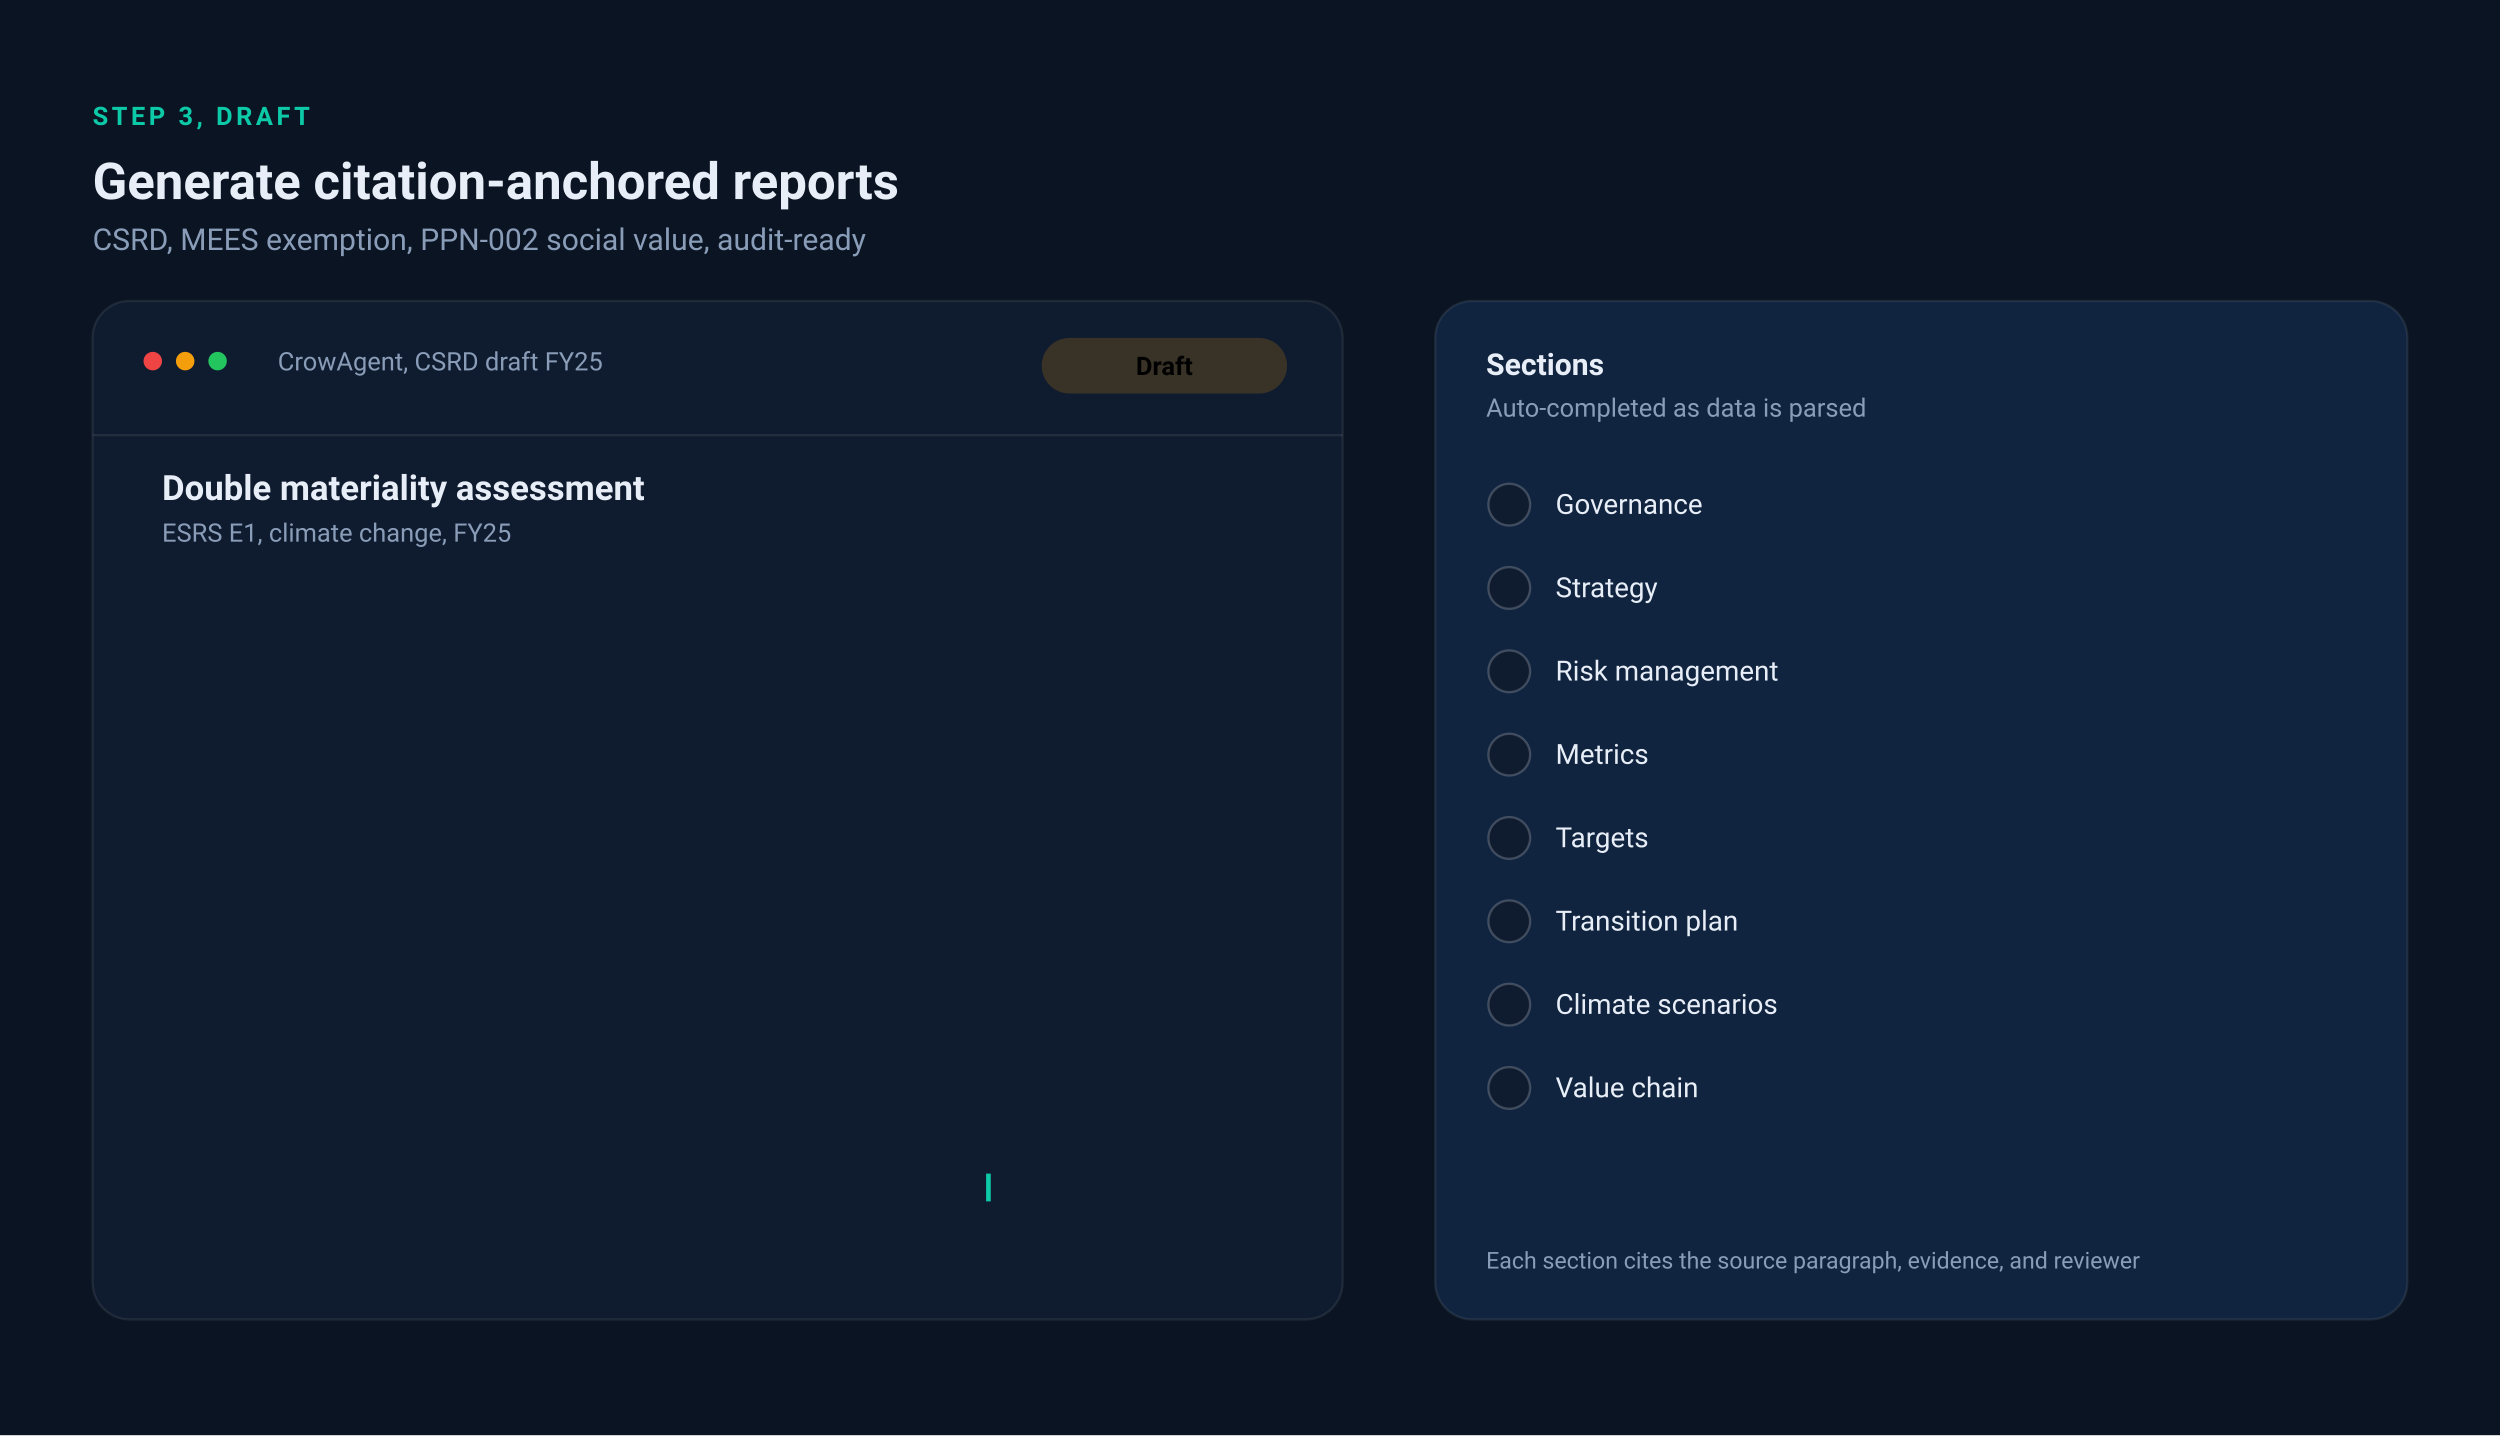
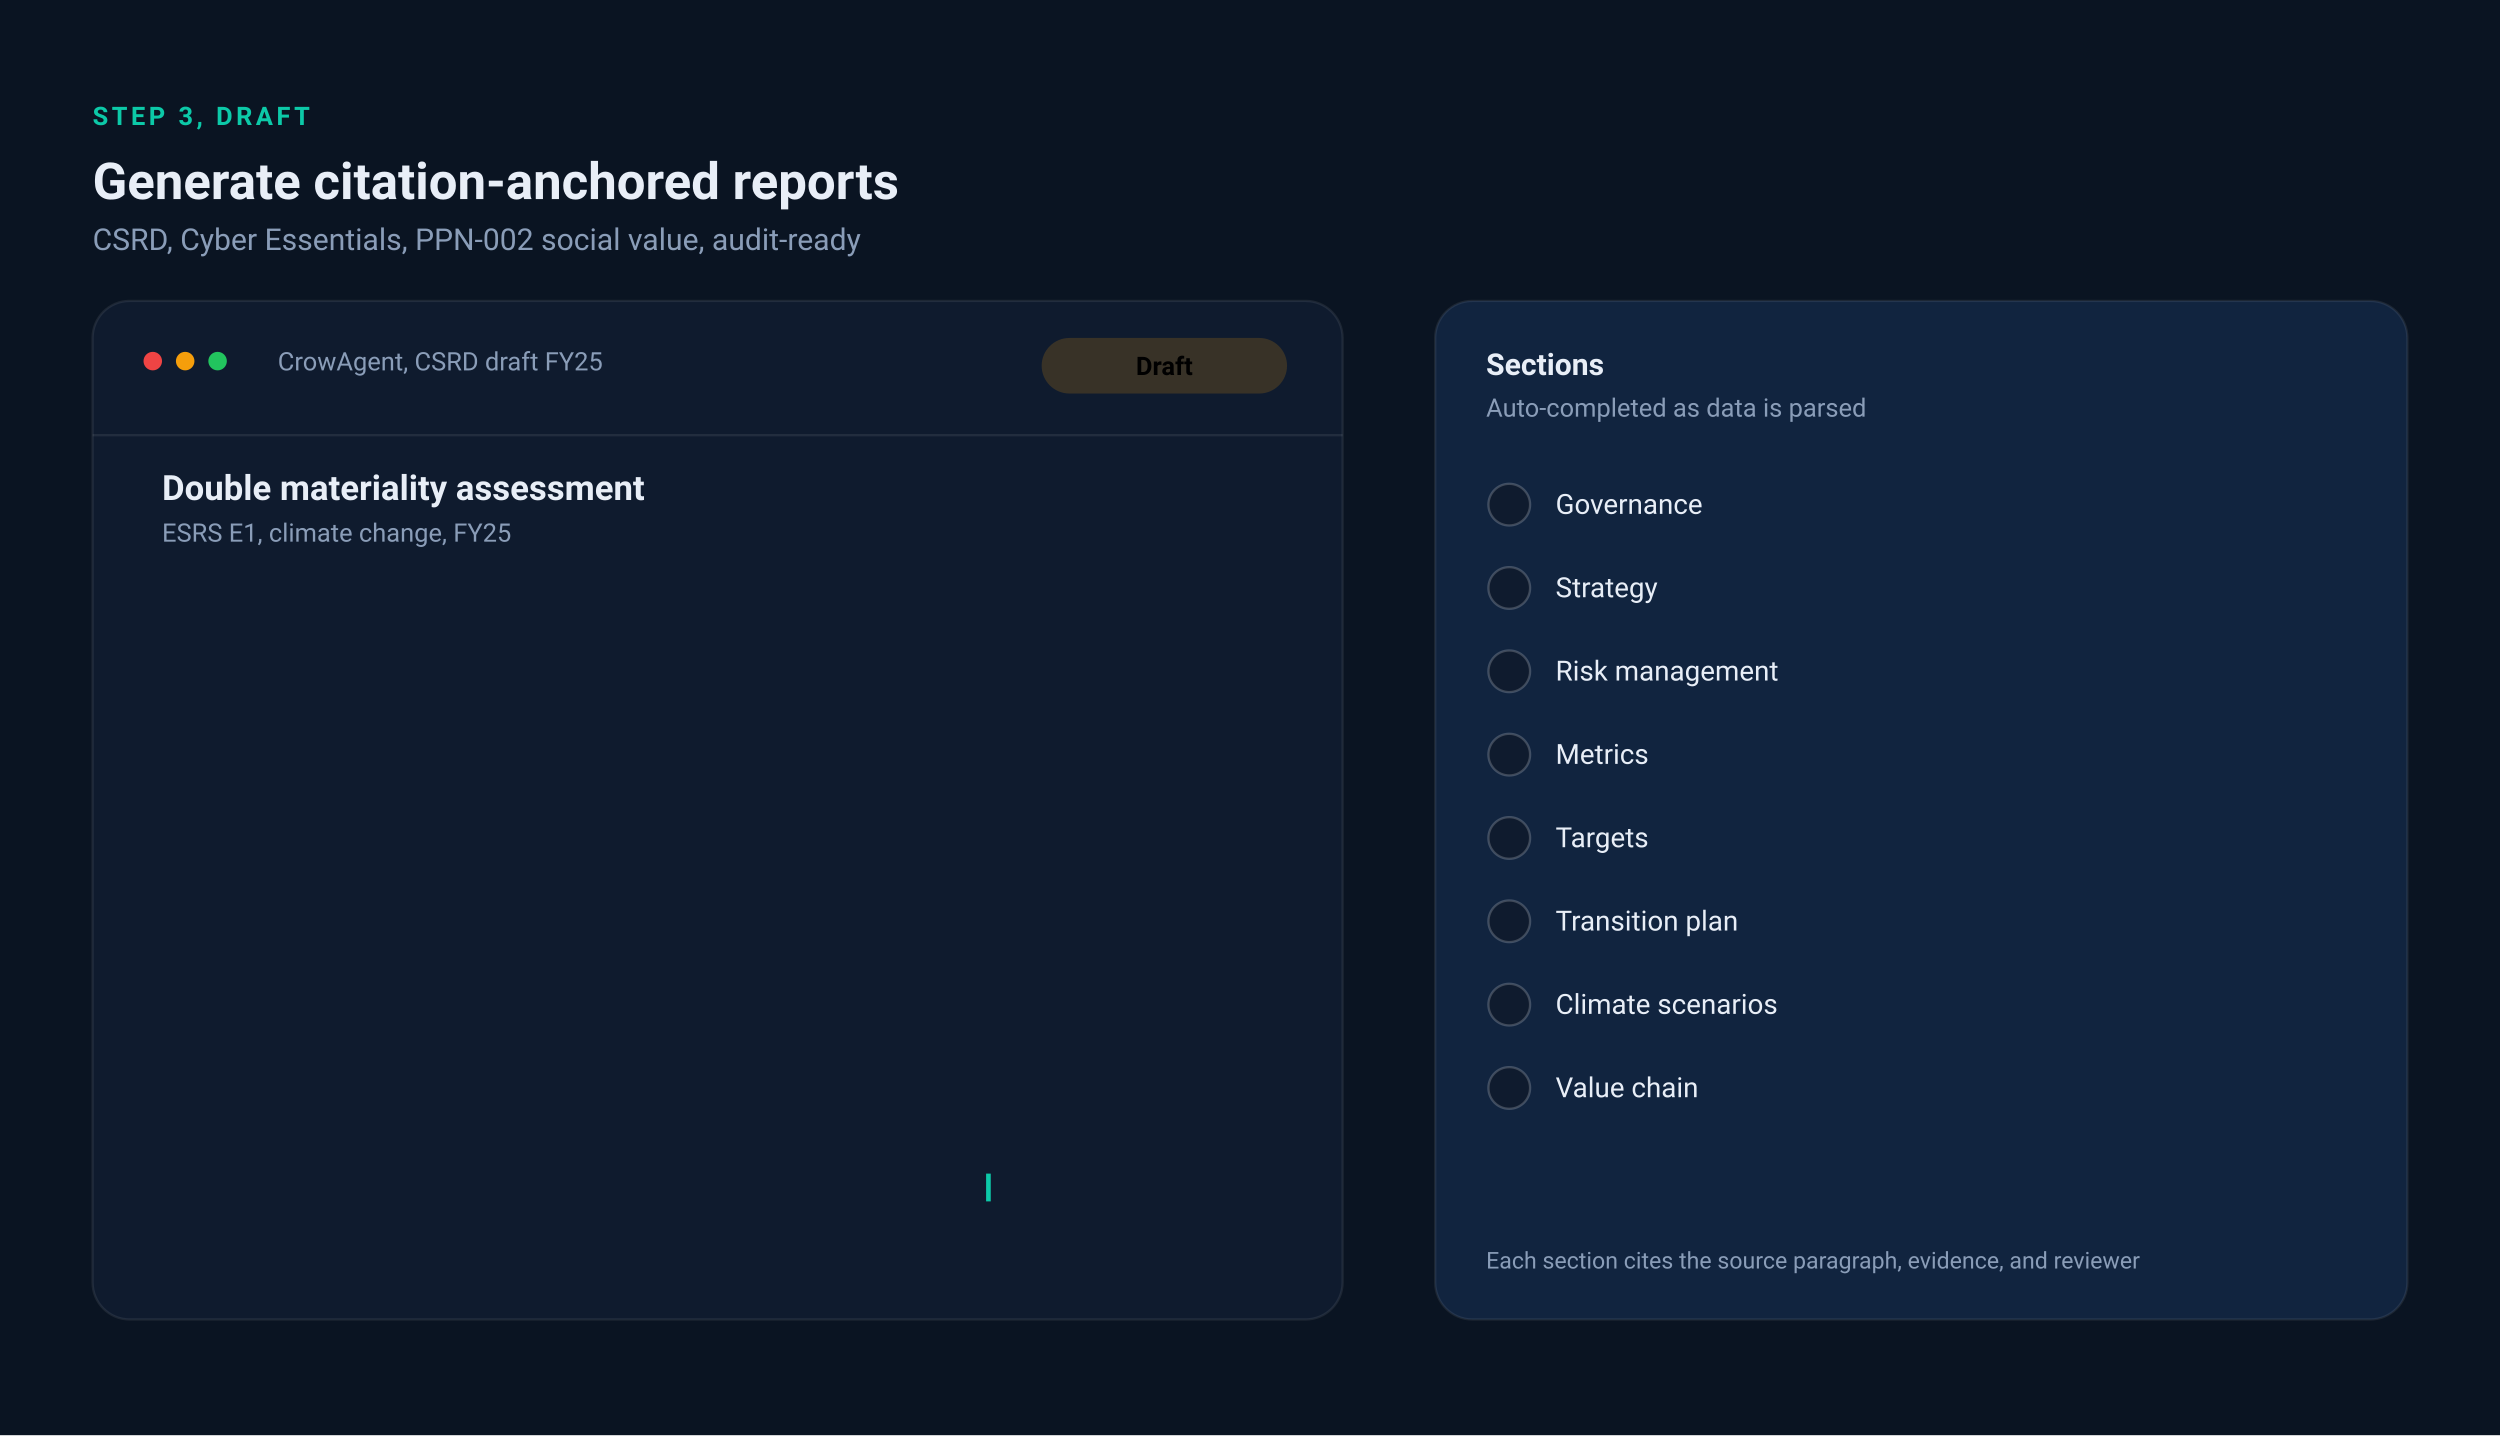
<svg xmlns="http://www.w3.org/2000/svg" viewBox="0 0 1080 620" preserveAspectRatio="xMidYMid meet" role="img" aria-labelledby="step3Title" font-family="ui-sans-serif, system-ui, -apple-system, 'Segoe UI', Roboto, sans-serif">
  <defs>
    <style>
      .bg { fill: #0A1422; }
      .c1 { fill: #0F1B2E; }
      .c2 { fill: #11243F; }
      .hair { stroke: rgba(255,255,255,0.08); stroke-width: 1; fill: none; }
      .cloud { fill: #E8EEF7; }
      .mist { fill: #8A9DB8; }
      .teal { fill: #0CC9A8; }
      .digit { font-variant-numeric: tabular-nums; }

      .para { opacity: 0; }
      .para-1 { animation: para-in 6s ease-out infinite; animation-delay: 0.5s; }
      .para-2 { animation: para-in 6s ease-out infinite; animation-delay: 0.8s; }
      .para-3 { animation: para-in 6s ease-out infinite; animation-delay: 1.1s; }
      .para-4 { animation: para-in 6s ease-out infinite; animation-delay: 1.4s; }
      .para-5 { animation: para-in 6s ease-out infinite; animation-delay: 1.7s; }
      .para-6 { animation: para-in 6s ease-out infinite; animation-delay: 2.0s; }
      .para-7 { animation: para-in 6s ease-out infinite; animation-delay: 2.3s; }
      .para-8 { animation: para-in 6s ease-out infinite; animation-delay: 2.6s; }
      .para-9 { animation: para-in 6s ease-out infinite; animation-delay: 2.9s; }
      .para-10 { animation: para-in 6s ease-out infinite; animation-delay: 3.2s; }
      @keyframes para-in {
        0%, 5%   { opacity: 0; transform: translateY(2px); }
        12%, 95% { opacity: 1; transform: translateY(0); }
        100%     { opacity: 0; }
      }

      .citation { opacity: 0; animation: cite-in 6s ease-out infinite; animation-delay: 2.0s; }
      @keyframes cite-in {
        0%, 30%  { opacity: 0; transform: translateY(4px); }
        45%, 95% { opacity: 1; transform: translateY(0); }
        100%     { opacity: 0; }
      }

      .cursor { animation: cursor-blink 1.0s steps(2, end) infinite; }
      @keyframes cursor-blink {
        50%   { opacity: 0; }
      }

      .checkbox-fill { opacity: 0; }
      .cb-1 { animation: cb-in 6s ease-out infinite; animation-delay: 0.5s; }
      .cb-2 { animation: cb-in 6s ease-out infinite; animation-delay: 1.0s; }
      .cb-3 { animation: cb-in 6s ease-out infinite; animation-delay: 1.5s; }
      .cb-4 { animation: cb-in 6s ease-out infinite; animation-delay: 2.0s; }
      .cb-5 { animation: cb-in 6s ease-out infinite; animation-delay: 2.5s; }
      .cb-6 { animation: cb-in 6s ease-out infinite; animation-delay: 3.0s; }
      .cb-7 { animation: cb-in 6s ease-out infinite; animation-delay: 3.5s; }
      .cb-8 { animation: cb-in 6s ease-out infinite; animation-delay: 4.0s; }
      @keyframes cb-in {
        0%, 6%   { opacity: 0; transform: scale(0.6); }
        14%, 95% { opacity: 1; transform: scale(1); }
        100%     { opacity: 0; }
      }

      .status-draft { animation: status-fade-out 6s ease-out infinite; }
      .status-ready { opacity: 0; animation: status-fade-in 6s ease-out infinite; }
      @keyframes status-fade-out {
        0%, 80%  { opacity: 1; }
        88%, 100% { opacity: 0; }
      }
      @keyframes status-fade-in {
        0%, 80%  { opacity: 0; }
        88%, 100% { opacity: 1; }
      }

      @media (prefers-reduced-motion: reduce) {
        .para, .para-1, .para-2, .para-3, .para-4, .para-5, .para-6, .para-7, .para-8, .para-9, .para-10,
        .citation, .cursor, .checkbox-fill, .cb-1, .cb-2, .cb-3, .cb-4, .cb-5, .cb-6, .cb-7, .cb-8,
        .status-draft, .status-ready {
          animation: none !important;
          opacity: 1 !important;
          transform: none !important;
        }
        .status-draft { opacity: 0 !important; }
      }
    </style>
  </defs>
  <rect class="bg" x="0" y="0" width="1080" height="620" />
  <g transform="translate(40, 40)">
    <text x="0" y="14" class="teal" font-size="11" font-weight="600" letter-spacing="1.5">STEP 3, DRAFT</text>
    <text x="0" y="46" class="cloud" font-size="22" font-weight="600">Generate citation-anchored reports</text>
-     <text x="0" y="68" class="mist" font-size="13">CSRD, MEES exemption, PPN-002 social value, audit-ready</text>
+     <text x="0" y="68" class="mist" font-size="13">CSRD, Cyber Essentials, PPN-002 social value, audit-ready</text>
  </g>
  <g transform="translate(40, 130)">
    <rect class="c1" x="0" y="0" width="540" height="440" rx="16" ry="16" />
    <rect class="c1 hair" x="0" y="0" width="540" height="440" rx="16" ry="16" />
    <g transform="translate(20, 20)">
      <circle cx="6" cy="6" r="4" fill="#EF4444" />
      <circle cx="20" cy="6" r="4" fill="#F59E0B" />
      <circle cx="34" cy="6" r="4" fill="#22C55E" />
      <text x="60" y="10" class="mist" font-size="11">CrowAgent, CSRD draft FY25</text>
      <g class="status-draft" transform="translate(390, -4)">
        <rect x="0" y="0" width="106" height="24" rx="12" fill="rgba(245,158,11,0.18)" />
        <text x="53" y="16" class="amber" font-size="11" font-weight="700" text-anchor="middle">Draft</text>
      </g>
      <g class="status-ready" transform="translate(376, -4)">
        <rect x="0" y="0" width="120" height="24" rx="12" fill="rgba(34,197,94,0.18)" />
        <text x="60" y="16" fill="#22C55E" font-size="11" font-weight="700" text-anchor="middle">Ready for review</text>
      </g>
    </g>
    <line x1="0" y1="58" x2="540" y2="58" class="hair" />
    <g transform="translate(30, 86)">
      <text x="0" y="0" class="cloud" font-size="15" font-weight="600">Double materiality assessment</text>
      <text x="0" y="18" class="mist" font-size="11">ESRS E1, climate change, FY25</text>
    </g>
    <g transform="translate(30, 132)">
      <rect class="para para-1" x="0" y="0" width="480" height="6" rx="2" fill="#1B2F4D" />
      <rect class="para para-1" x="0" y="12" width="420" height="6" rx="2" fill="#1B2F4D" />
      <rect class="para para-2" x="0" y="32" width="460" height="6" rx="2" fill="#1B2F4D" />
      <rect class="para para-2" x="0" y="44" width="380" height="6" rx="2" fill="#1B2F4D" />
      <rect class="para para-3" x="0" y="64" width="440" height="6" rx="2" fill="#1B2F4D" />
      <rect class="para para-3" x="0" y="76" width="320" height="6" rx="2" fill="#1B2F4D" />
      <g class="citation" transform="translate(0, 96)">
        <rect x="0" y="0" width="4" height="44" rx="2" fill="#0CC9A8" />
        <text x="14" y="14" class="teal" font-size="10" font-weight="700" letter-spacing="0.6">CITATION</text>
        <text x="14" y="32" class="cloud" font-size="11">ESRS E1, paragraph 29, climate transition plan</text>
      </g>
      <rect class="para para-4" x="0" y="156" width="470" height="6" rx="2" fill="#1B2F4D" />
      <rect class="para para-4" x="0" y="168" width="400" height="6" rx="2" fill="#1B2F4D" />
      <rect class="para para-5" x="0" y="188" width="450" height="6" rx="2" fill="#1B2F4D" />
      <rect class="para para-6" x="0" y="208" width="430" height="6" rx="2" fill="#1B2F4D" />
      <rect class="para para-7" x="0" y="228" width="460" height="6" rx="2" fill="#1B2F4D" />
      <rect class="para para-8" x="0" y="248" width="350" height="6" rx="2" fill="#1B2F4D" />
      <rect class="cursor" x="356" y="245" width="2" height="12" fill="#0CC9A8" />
    </g>
  </g>
  <g transform="translate(620, 130)">
    <rect class="c2" x="0" y="0" width="420" height="440" rx="16" ry="16" />
    <rect class="c2 hair" x="0" y="0" width="420" height="440" rx="16" ry="16" />
    <text x="22" y="32" class="cloud" font-size="13" font-weight="600">Sections</text>
    <text x="22" y="50" class="mist" font-size="11">Auto-completed as data is parsed</text>
    <g transform="translate(22, 78)">
      <g transform="translate(0, 0)">
        <circle cx="10" cy="10" r="9" fill="#0F1B2E" stroke="rgba(255,255,255,0.20)" stroke-width="1" />
        <g class="checkbox-fill cb-1">
          <circle cx="10" cy="10" r="9" fill="#0CC9A8" />
          <path d="M5 10 L8 13 L14 7" stroke="#0A1422" stroke-width="1.6" fill="none" stroke-linecap="round" stroke-linejoin="round" />
        </g>
        <text x="30" y="14" class="cloud" font-size="12">Governance</text>
      </g>
      <g transform="translate(0, 36)">
        <circle cx="10" cy="10" r="9" fill="#0F1B2E" stroke="rgba(255,255,255,0.20)" stroke-width="1" />
        <g class="checkbox-fill cb-2">
          <circle cx="10" cy="10" r="9" fill="#0CC9A8" />
          <path d="M5 10 L8 13 L14 7" stroke="#0A1422" stroke-width="1.6" fill="none" stroke-linecap="round" stroke-linejoin="round" />
        </g>
        <text x="30" y="14" class="cloud" font-size="12">Strategy</text>
      </g>
      <g transform="translate(0, 72)">
        <circle cx="10" cy="10" r="9" fill="#0F1B2E" stroke="rgba(255,255,255,0.20)" stroke-width="1" />
        <g class="checkbox-fill cb-3">
          <circle cx="10" cy="10" r="9" fill="#0CC9A8" />
          <path d="M5 10 L8 13 L14 7" stroke="#0A1422" stroke-width="1.6" fill="none" stroke-linecap="round" stroke-linejoin="round" />
        </g>
        <text x="30" y="14" class="cloud" font-size="12">Risk management</text>
      </g>
      <g transform="translate(0, 108)">
        <circle cx="10" cy="10" r="9" fill="#0F1B2E" stroke="rgba(255,255,255,0.20)" stroke-width="1" />
        <g class="checkbox-fill cb-4">
          <circle cx="10" cy="10" r="9" fill="#0CC9A8" />
          <path d="M5 10 L8 13 L14 7" stroke="#0A1422" stroke-width="1.6" fill="none" stroke-linecap="round" stroke-linejoin="round" />
        </g>
        <text x="30" y="14" class="cloud" font-size="12">Metrics</text>
      </g>
      <g transform="translate(0, 144)">
        <circle cx="10" cy="10" r="9" fill="#0F1B2E" stroke="rgba(255,255,255,0.20)" stroke-width="1" />
        <g class="checkbox-fill cb-5">
          <circle cx="10" cy="10" r="9" fill="#0CC9A8" />
          <path d="M5 10 L8 13 L14 7" stroke="#0A1422" stroke-width="1.6" fill="none" stroke-linecap="round" stroke-linejoin="round" />
        </g>
        <text x="30" y="14" class="cloud" font-size="12">Targets</text>
      </g>
      <g transform="translate(0, 180)">
        <circle cx="10" cy="10" r="9" fill="#0F1B2E" stroke="rgba(255,255,255,0.20)" stroke-width="1" />
        <g class="checkbox-fill cb-6">
          <circle cx="10" cy="10" r="9" fill="#0CC9A8" />
          <path d="M5 10 L8 13 L14 7" stroke="#0A1422" stroke-width="1.6" fill="none" stroke-linecap="round" stroke-linejoin="round" />
        </g>
        <text x="30" y="14" class="cloud" font-size="12">Transition plan</text>
      </g>
      <g transform="translate(0, 216)">
        <circle cx="10" cy="10" r="9" fill="#0F1B2E" stroke="rgba(255,255,255,0.20)" stroke-width="1" />
        <g class="checkbox-fill cb-7">
          <circle cx="10" cy="10" r="9" fill="#0CC9A8" />
          <path d="M5 10 L8 13 L14 7" stroke="#0A1422" stroke-width="1.6" fill="none" stroke-linecap="round" stroke-linejoin="round" />
        </g>
        <text x="30" y="14" class="cloud" font-size="12">Climate scenarios</text>
      </g>
      <g transform="translate(0, 252)">
        <circle cx="10" cy="10" r="9" fill="#0F1B2E" stroke="rgba(255,255,255,0.20)" stroke-width="1" />
        <g class="checkbox-fill cb-8">
          <circle cx="10" cy="10" r="9" fill="#0CC9A8" />
          <path d="M5 10 L8 13 L14 7" stroke="#0A1422" stroke-width="1.6" fill="none" stroke-linecap="round" stroke-linejoin="round" />
        </g>
        <text x="30" y="14" class="cloud" font-size="12">Value chain</text>
      </g>
    </g>
    <text x="22" y="418" class="mist" font-size="10">Each section cites the source paragraph, evidence, and reviewer</text>
  </g>
</svg>
